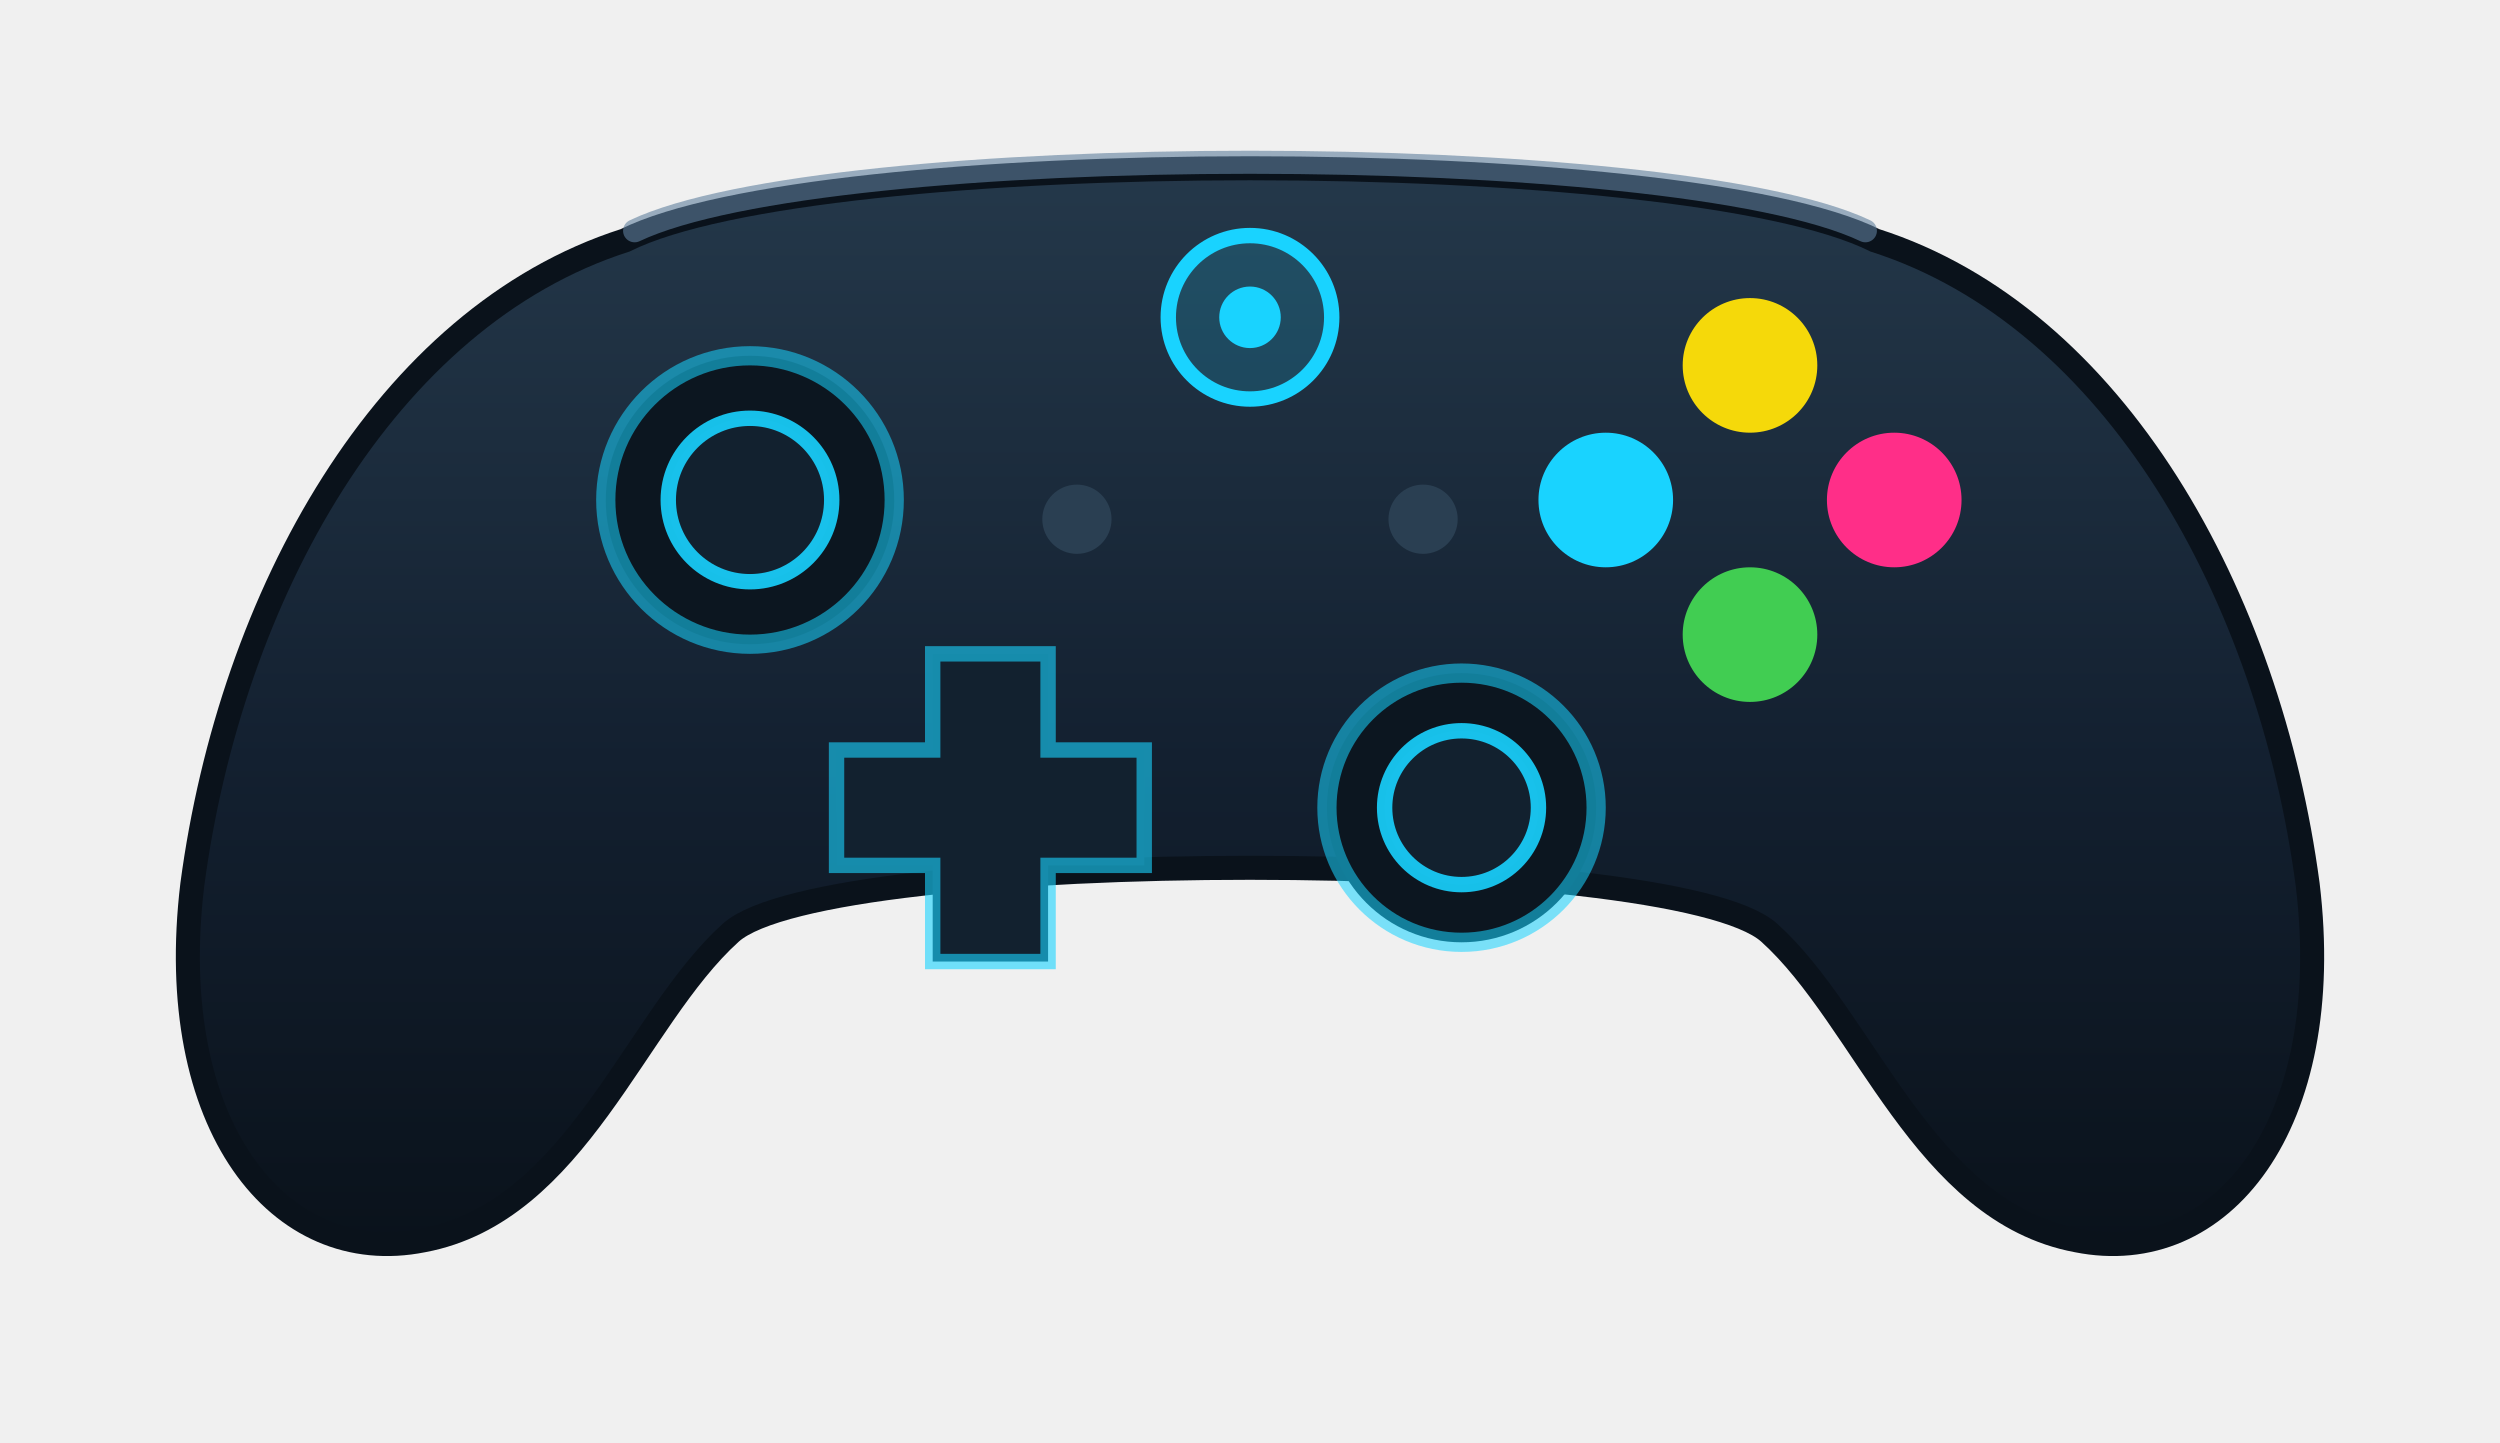
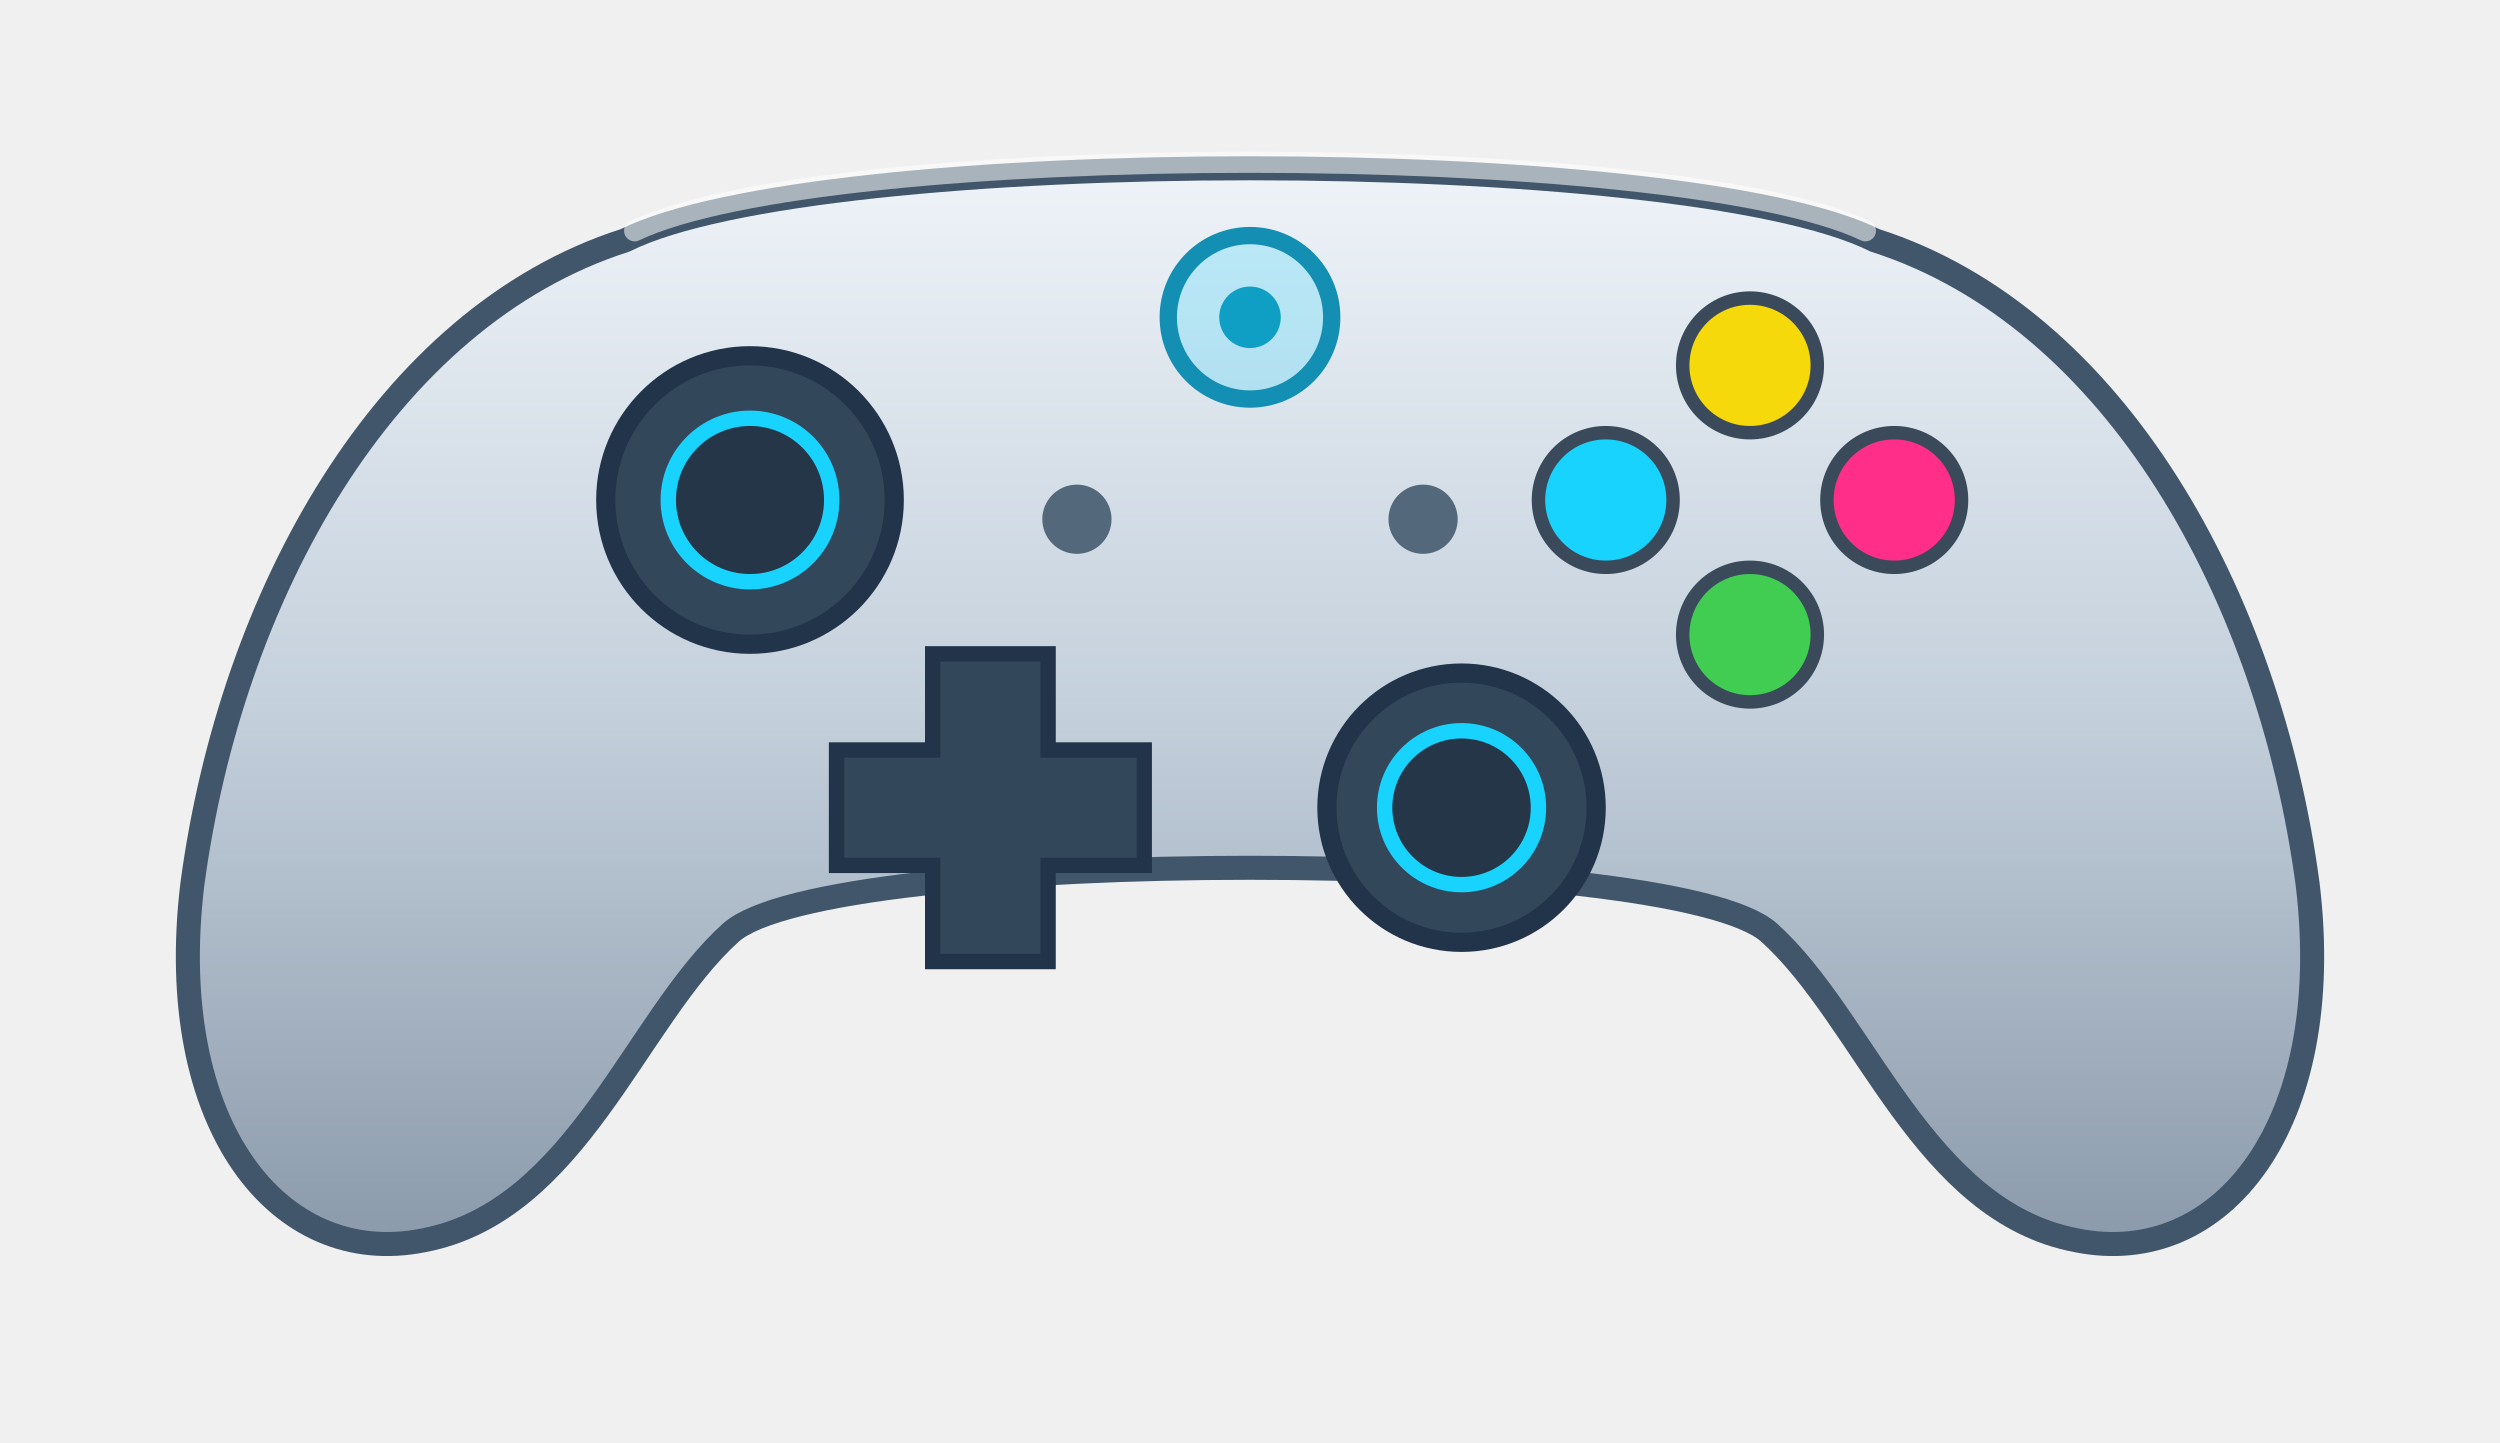
<svg xmlns="http://www.w3.org/2000/svg" viewBox="0 0 260 150" width="260" height="150" role="img" aria-label="Game controller">
  <defs>
    <linearGradient id="pad-body" x1="0" y1="0" x2="0" y2="1">
-       <stop offset="0" stop-color="#24384a" />
-       <stop offset=".55" stop-color="#132030" />
-       <stop offset="1" stop-color="#0a121b" />
+       <stop offset="0" stop-color="#eef3f8" />
+       <stop offset=".5" stop-color="#c4d0dc" />
+       <stop offset="1" stop-color="#8b9aab" />
    </linearGradient>
  </defs>
-   <path d="M65 25 C85 15 175 15 195 25 C220 33 236 62 240 92 C243 117 231 132 216 129 C200 126 194 106 184 97 C174 88 86 88 76 97 C66 106 60 126 44 129 C29 132 17 117 20 92 C24 62 40 33 65 25 Z" fill="url(#pad-body)" stroke="#0a121b" stroke-width="2.5" />
-   <path d="M66 24 C86 14.5 174 14.5 194 24" fill="none" stroke="#5f7f9c" stroke-width="2.4" stroke-linecap="round" opacity=".6" />
-   <circle cx="130" cy="33" r="8.5" fill="rgba(25,211,255,.16)" stroke="#19d3ff" stroke-width="1.6" />
-   <circle cx="130" cy="33" r="3.2" fill="#19d3ff" />
-   <circle cx="112" cy="54" r="3.6" fill="#2a3f52" />
-   <circle cx="148" cy="54" r="3.6" fill="#2a3f52" />
-   <circle cx="78" cy="52" r="15" fill="#0c1620" stroke="#19d3ff" stroke-width="2" stroke-opacity=".55" />
-   <circle cx="78" cy="52" r="8.5" fill="#12212f" stroke="#19d3ff" stroke-width="1.6" stroke-opacity=".9" />
-   <path d="M97 68 H109 V78 H119 V90 H109 V100 H97 V90 H87 V78 H97 Z" fill="#12212f" stroke="#19d3ff" stroke-width="1.6" stroke-opacity=".6" />
-   <circle cx="152" cy="84" r="14" fill="#0c1620" stroke="#19d3ff" stroke-width="2" stroke-opacity=".55" />
-   <circle cx="152" cy="84" r="8" fill="#12212f" stroke="#19d3ff" stroke-width="1.6" stroke-opacity=".9" />
-   <circle cx="182" cy="38" r="7" fill="#f5d90a" />
-   <circle cx="167" cy="52" r="7" fill="#19d3ff" />
-   <circle cx="197" cy="52" r="7" fill="#ff2e88" />
-   <circle cx="182" cy="66" r="7" fill="#41cd52" />
+   <path d="M65 25 C85 15 175 15 195 25 C220 33 236 62 240 92 C243 117 231 132 216 129 C200 126 194 106 184 97 C174 88 86 88 76 97 C66 106 60 126 44 129 C29 132 17 117 20 92 C24 62 40 33 65 25 Z" fill="url(#pad-body)" stroke="#41566a" stroke-width="2.5" />
+   <path d="M66 24 C86 14.5 174 14.5 194 24" fill="none" stroke="#ffffff" stroke-width="2.2" stroke-linecap="round" opacity=".55" />
+   <circle cx="130" cy="33" r="8.5" fill="rgba(25,211,255,.22)" stroke="#128fb3" stroke-width="1.8" />
+   <circle cx="130" cy="33" r="3.2" fill="#0f9ec4" />
+   <circle cx="112" cy="54" r="3.6" fill="#54687c" />
+   <circle cx="148" cy="54" r="3.6" fill="#54687c" />
+   <circle cx="78" cy="52" r="15" fill="#33475b" stroke="#22344a" stroke-width="2" />
+   <circle cx="78" cy="52" r="8.5" fill="#243648" stroke="#19d3ff" stroke-width="1.6" />
+   <path d="M97 68 H109 V78 H119 V90 H109 V100 H97 V90 H87 V78 H97 Z" fill="#33475b" stroke="#22344a" stroke-width="1.6" />
+   <circle cx="152" cy="84" r="14" fill="#33475b" stroke="#22344a" stroke-width="2" />
+   <circle cx="152" cy="84" r="8" fill="#243648" stroke="#19d3ff" stroke-width="1.6" />
+   <circle cx="182" cy="38" r="7" fill="#f5d90a" stroke="#3a4a5b" stroke-width="1.4" />
+   <circle cx="167" cy="52" r="7" fill="#19d3ff" stroke="#3a4a5b" stroke-width="1.4" />
+   <circle cx="197" cy="52" r="7" fill="#ff2e88" stroke="#3a4a5b" stroke-width="1.4" />
+   <circle cx="182" cy="66" r="7" fill="#41cd52" stroke="#3a4a5b" stroke-width="1.4" />
</svg>
